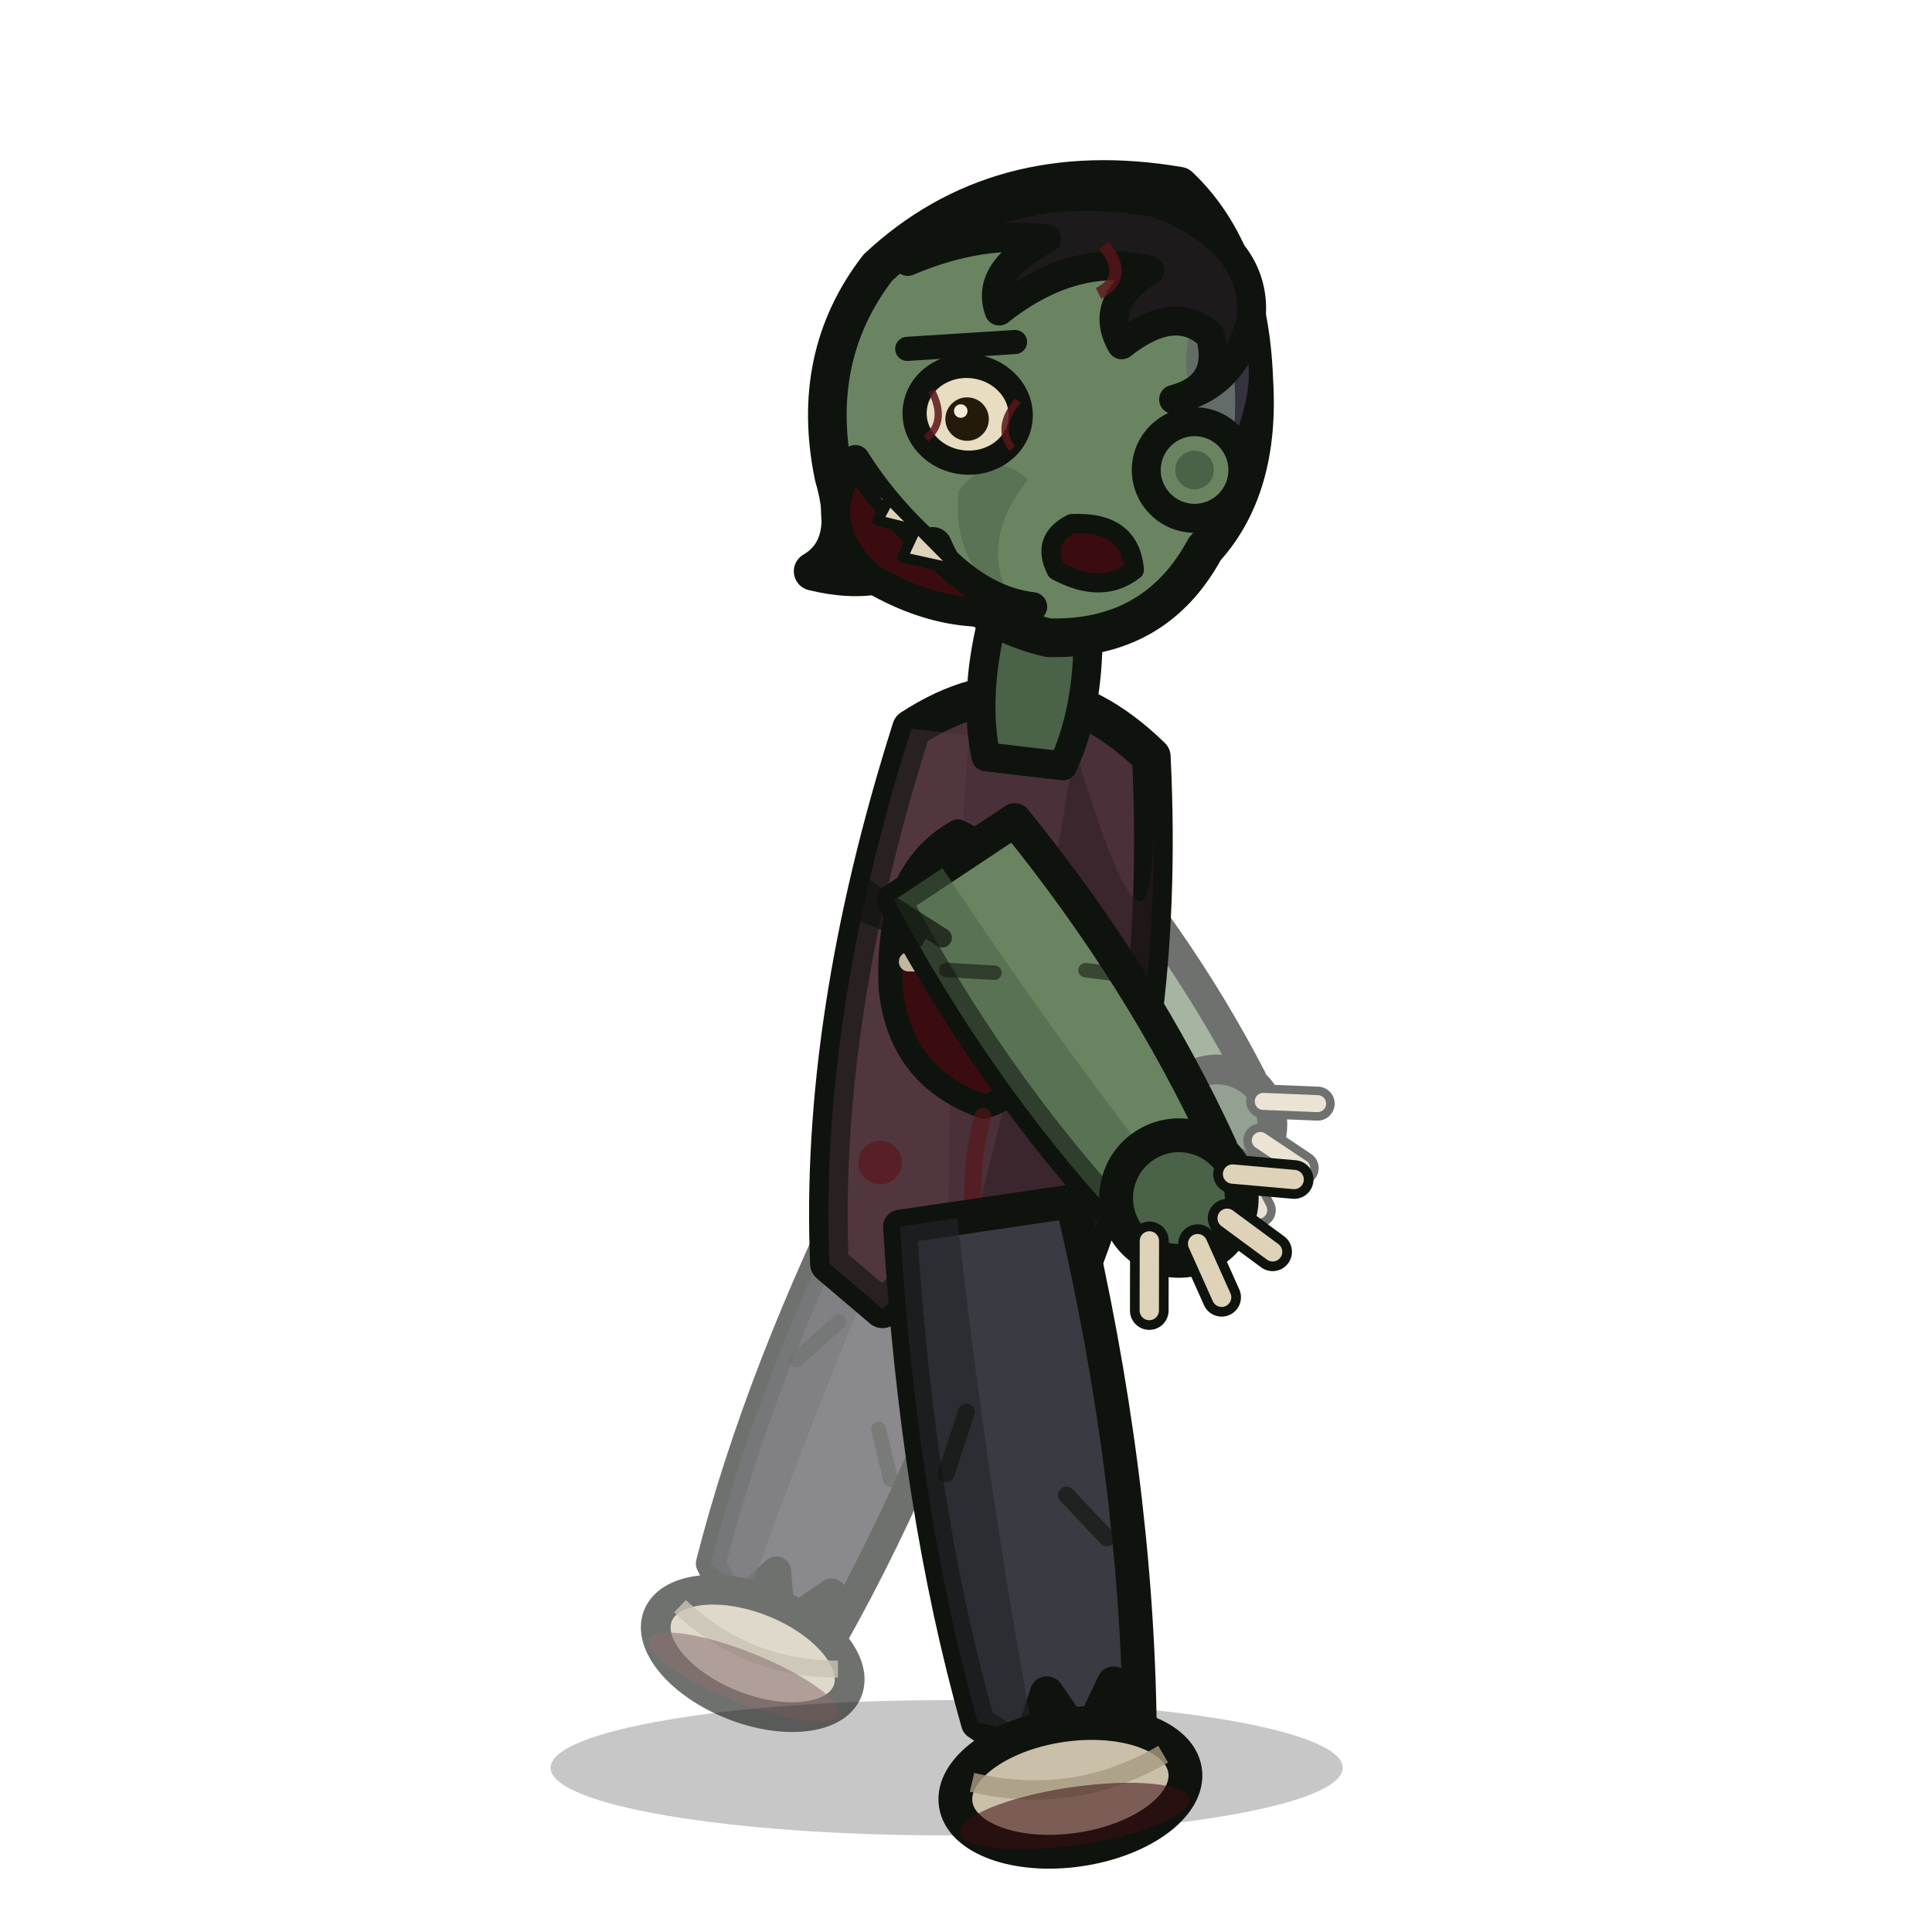
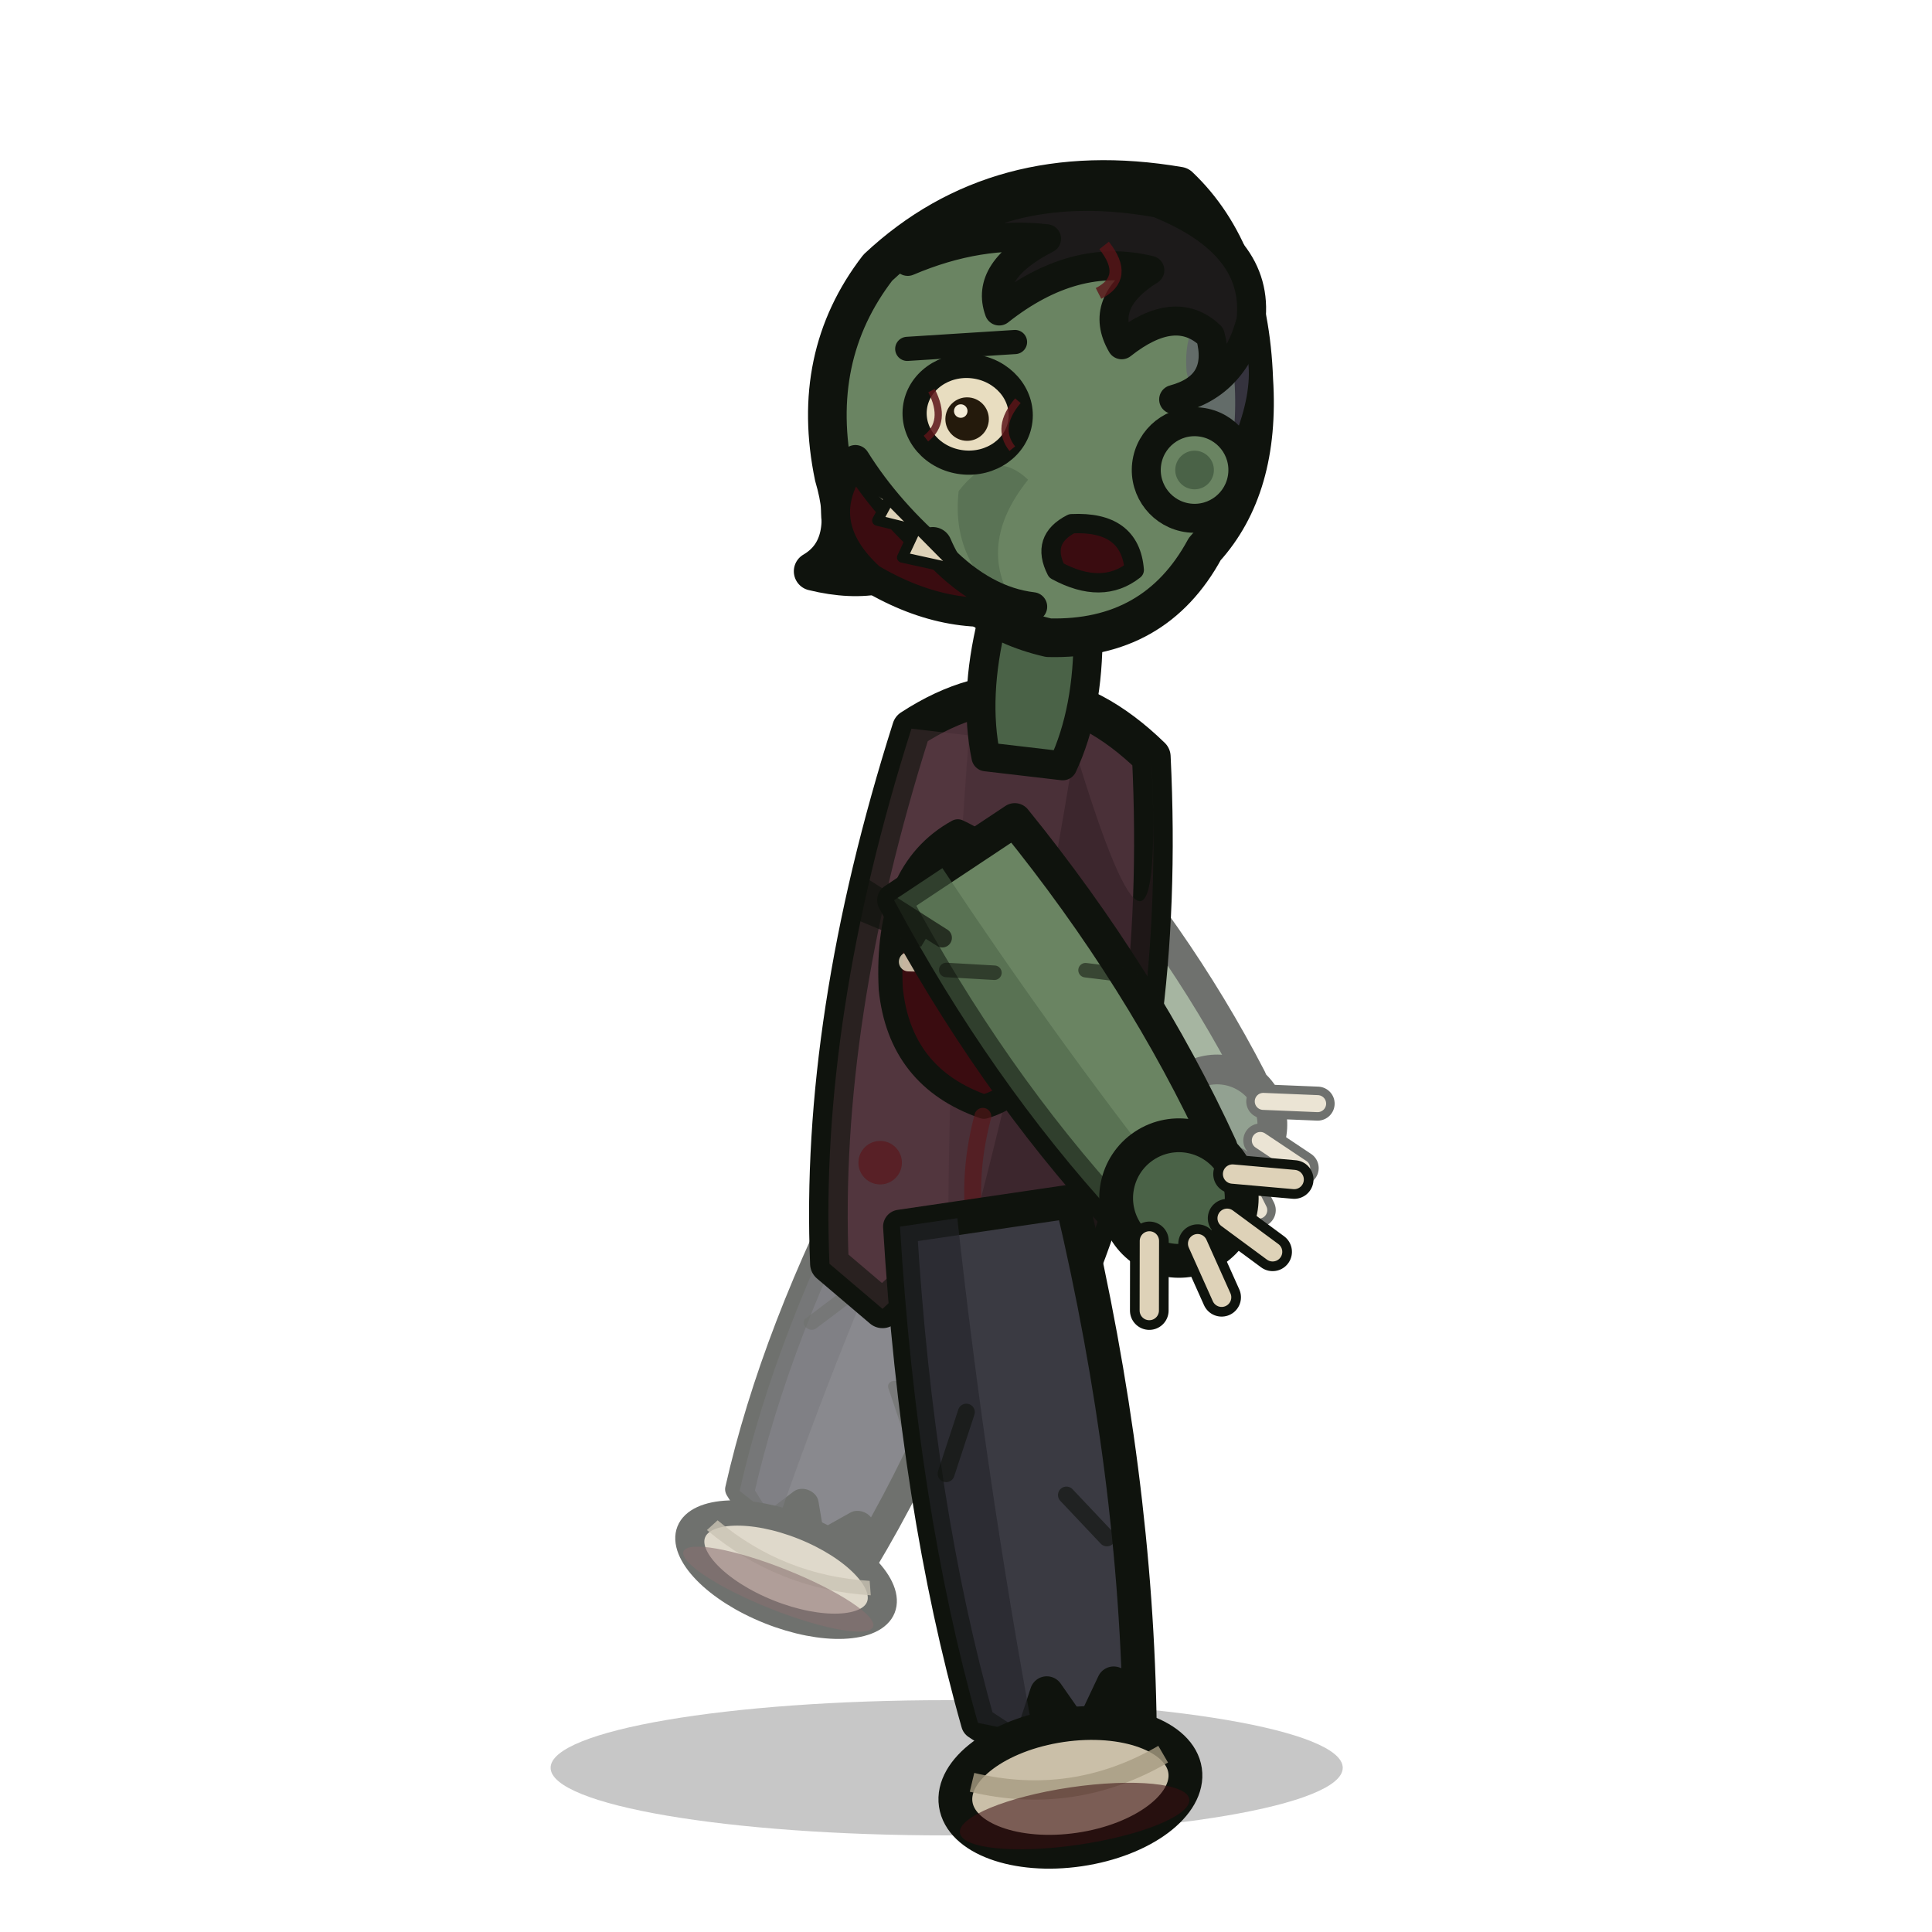
<svg xmlns="http://www.w3.org/2000/svg" id="art" viewBox="0 0 400 400">
  <ellipse cx="196" cy="366" rx="82" ry="14" fill="#000000" opacity="0.22" />
  <g transform="translate(0,0.92) rotate(6.67 200 260)">
-     <g transform="translate(193,244) rotate(15.04299) scale(0.88)" opacity="0.6">
+     <g transform="translate(193,244) rotate(15.04299) scale(0.88,0.724416)" opacity="0.6">
      <path d="M -18,0 Q -23,58 -17,104 L -8,112 L -2,100 L 4,112 L 12,100 L 16,110 Q 23,58 18,0 Z" fill="#3a3a42" stroke="#0f130d" stroke-width="7" stroke-linejoin="round" />
      <path d="M -18,0 Q -23,58 -17,104 L -6,108 Q -8,54 -6,0 Z" fill="#232329" opacity="0.6" />
      <path d="M -10,40 L -16,52 M 8,60 L 15,70" stroke="#0f130d" stroke-width="3.5" stroke-linecap="round" opacity="0.6" />
      <ellipse cx="0" cy="120" rx="24" ry="13" fill="#cabfa8" stroke="#0f130d" stroke-width="7" />
      <path d="M -20,116 Q 0,124 20,116" fill="none" stroke="#a89c82" stroke-width="4" opacity="0.8" />
      <ellipse cx="0" cy="126" rx="24" ry="6" fill="#3a0c10" opacity="0.55" />
    </g>
    <g transform="translate(198,172) rotate(-42.96393) scale(0.88)" opacity="0.6">
      <path d="M -15,0 Q -19,42 -13,80 L 13,80 Q 19,42 15,0 Z" fill="#6a8462" stroke="#0f130d" stroke-width="7" stroke-linejoin="round" />
      <path d="M -15,0 Q -19,42 -13,80 L 0,80 Q -3,42 -3,0 Z" fill="#4a6247" opacity="0.55" />
      <path d="M -14,18 L -6,24 M 10,34 L 17,40" stroke="#0f130d" stroke-width="3" stroke-linecap="round" opacity="0.55" />
      <path d="M -15,4 L -22,-2 L -14,10 L -19,-6 L -11,12" fill="none" stroke="#0f130d" stroke-width="4" stroke-linecap="round" opacity="0.7" />
      <g transform="translate(0,84)">
        <circle cx="0" cy="0" r="13" fill="#4a6247" stroke="#0f130d" stroke-width="7" />
        <path d="M -10,4 L -18,16 M -2,10 L -4,22 M 6,9 L 10,20 M 12,2 L 22,10" fill="none" stroke="#0f130d" stroke-width="8" stroke-linecap="round" />
        <path d="M -10,4 L -18,16 M -2,10 L -4,22 M 6,9 L 10,20 M 12,2 L 22,10" fill="none" stroke="#ded2b8" stroke-width="4" stroke-linecap="round" />
      </g>
    </g>
    <path d="M 176,152 Q 164,214 172,264 L 184,272 L 196,258 L 210,270 L 224,258              Q 236,212 226,152 Q 200,132 176,152 Z" fill="#4a3038" stroke="#0f130d" stroke-width="8" stroke-linejoin="round" />
    <path d="M 176,152 Q 164,214 172,264 L 184,272 L 196,258 Q 190,204 188,152 Z" fill="#66424c" opacity="0.3" />
    <path d="M 210,152 Q 236,212 226,152 L 226,152 Q 236,212 224,258 L 210,270 L 200,258              Q 208,204 210,152 Z" fill="#2e1c22" opacity="0.5" />
    <path d="M 188,172 Q 174,182 178,206 Q 182,224 200,228 Q 214,222 210,200 Q 206,178 188,172 Z" fill="#3a0c10" stroke="#0f130d" stroke-width="5" stroke-linejoin="round" />
    <path d="M 182,188 L 202,184 M 181,200 L 203,198" fill="none" stroke="#ded2b8" stroke-width="4" stroke-linecap="round" opacity="0.85" />
    <circle cx="180" cy="242" r="4.5" fill="#5a1418" opacity="0.65" />
    <path d="M 200,230 Q 198,244 202,256" stroke="#5a1418" stroke-width="3.5" fill="none" opacity="0.6" stroke-linecap="round" />
    <path d="M 190,128 Q 188,144 192,156 L 208,156 Q 212,144 210,128 Z" fill="#4a6247" stroke="#0f130d" stroke-width="6" stroke-linejoin="round" />
    <g transform="translate(198,88)">
      <path d="M 20,-54 Q -18,-56 -40,-30 Q -52,-10 -44,14 Q -38,28 -46,34                Q -30,36 -22,26 Q -14,40 4,42 Q 26,40 34,20 Q 44,6 40,-16 Q 36,-42 20,-54 Z" fill="#6a8462" stroke="#0f130d" stroke-width="8" stroke-linejoin="round" />
      <path d="M -4,10 Q -14,26 -2,38 Q -18,30 -18,14 Q -12,4 -4,10 Z" fill="#4a6247" opacity="0.5" />
      <path d="M 30,-30 Q 42,-24 38,-6 Q 30,-4 26,-16 Q 24,-26 30,-30 Z" fill="#5c5470" opacity="0.5" />
      <circle cx="30" cy="4" r="10" fill="#6a8462" stroke="#0f130d" stroke-width="6" />
      <circle cx="30" cy="4" r="4" fill="#4a6247" />
      <path d="M 16,-50 Q -16,-52 -34,-32 Q -20,-40 -6,-40 Q -18,-32 -14,-24                Q 0,-38 16,-36 Q 6,-28 12,-20 Q 22,-30 30,-24 Q 34,-14 24,-10                Q 36,-14 38,-28 Q 38,-44 16,-50 Z" fill="#1c1a1a" stroke="#0f130d" stroke-width="6" stroke-linejoin="round" />
      <path d="M 6,-40 Q 12,-34 6,-30" fill="none" stroke="#5a1418" stroke-width="2.5" opacity="0.8" />
      <path d="M -32,-14 L -10,-18" stroke="#0f130d" stroke-width="5" stroke-linecap="round" />
      <ellipse cx="-18" cy="-2" rx="11" ry="10" fill="#e8ddc0" stroke="#0f130d" stroke-width="5" />
      <path d="M -26,-6 Q -22,0 -26,4 M -8,-6 Q -12,0 -8,4" fill="none" stroke="#5a1418" stroke-width="1.5" opacity="0.85" />
      <circle cx="-18" cy="-1" r="4.5" fill="#241a0c" />
      <circle cx="-19.5" cy="-2.5" r="1.4" fill="#f4ecd8" />
      <path d="M -40,10 Q -48,24 -34,34 Q -16,42 0,36 Q -10,36 -20,28 Q -32,20 -40,10 Z" fill="#3a0c10" stroke="#0f130d" stroke-width="6" stroke-linejoin="round" />
      <path d="M -38,14 L -32,17 L -34,22 L -26,23 L -28,29 L -18,30" fill="#ded2b8" stroke="#0f130d" stroke-width="2.2" stroke-linejoin="round" />
      <path d="M 6,18 Q 18,16 20,26 Q 14,32 4,28 Q 0,22 6,18 Z" fill="#3a0c10" stroke="#0f130d" stroke-width="4" stroke-linejoin="round" />
    </g>
-     <g transform="translate(203,250) rotate(-15.04299) scale(1.0)" opacity="1.0">
+     <g transform="translate(203,250) rotate(-15.04299) scale(1.0,1.0)" opacity="1.0">
      <path d="M -18,0 Q -23,58 -17,104 L -8,112 L -2,100 L 4,112 L 12,100 L 16,110 Q 23,58 18,0 Z" fill="#3a3a42" stroke="#0f130d" stroke-width="7" stroke-linejoin="round" />
      <path d="M -18,0 Q -23,58 -17,104 L -6,108 Q -8,54 -6,0 Z" fill="#232329" opacity="0.6" />
      <path d="M -10,40 L -16,52 M 8,60 L 15,70" stroke="#0f130d" stroke-width="3.5" stroke-linecap="round" opacity="0.6" />
      <ellipse cx="0" cy="120" rx="24" ry="13" fill="#cabfa8" stroke="#0f130d" stroke-width="7" />
      <path d="M -20,116 Q 0,124 20,116" fill="none" stroke="#a89c82" stroke-width="4" opacity="0.8" />
      <ellipse cx="0" cy="126" rx="24" ry="6" fill="#3a0c10" opacity="0.55" />
    </g>
    <g transform="translate(188,178) rotate(-40.2663) scale(1.0)" opacity="1.0">
      <path d="M -15,0 Q -19,42 -13,80 L 13,80 Q 19,42 15,0 Z" fill="#6a8462" stroke="#0f130d" stroke-width="7" stroke-linejoin="round" />
      <path d="M -15,0 Q -19,42 -13,80 L 0,80 Q -3,42 -3,0 Z" fill="#4a6247" opacity="0.55" />
      <path d="M -14,18 L -6,24 M 10,34 L 17,40" stroke="#0f130d" stroke-width="3" stroke-linecap="round" opacity="0.55" />
      <path d="M -15,4 L -22,-2 L -14,10 L -19,-6 L -11,12" fill="none" stroke="#0f130d" stroke-width="4" stroke-linecap="round" opacity="0.7" />
      <g transform="translate(0,84)">
        <circle cx="0" cy="0" r="13" fill="#4a6247" stroke="#0f130d" stroke-width="7" />
        <path d="M -10,4 L -18,16 M -2,10 L -4,22 M 6,9 L 10,20 M 12,2 L 22,10" fill="none" stroke="#0f130d" stroke-width="8" stroke-linecap="round" />
        <path d="M -10,4 L -18,16 M -2,10 L -4,22 M 6,9 L 10,20 M 12,2 L 22,10" fill="none" stroke="#ded2b8" stroke-width="4" stroke-linecap="round" />
      </g>
    </g>
  </g>
</svg>
